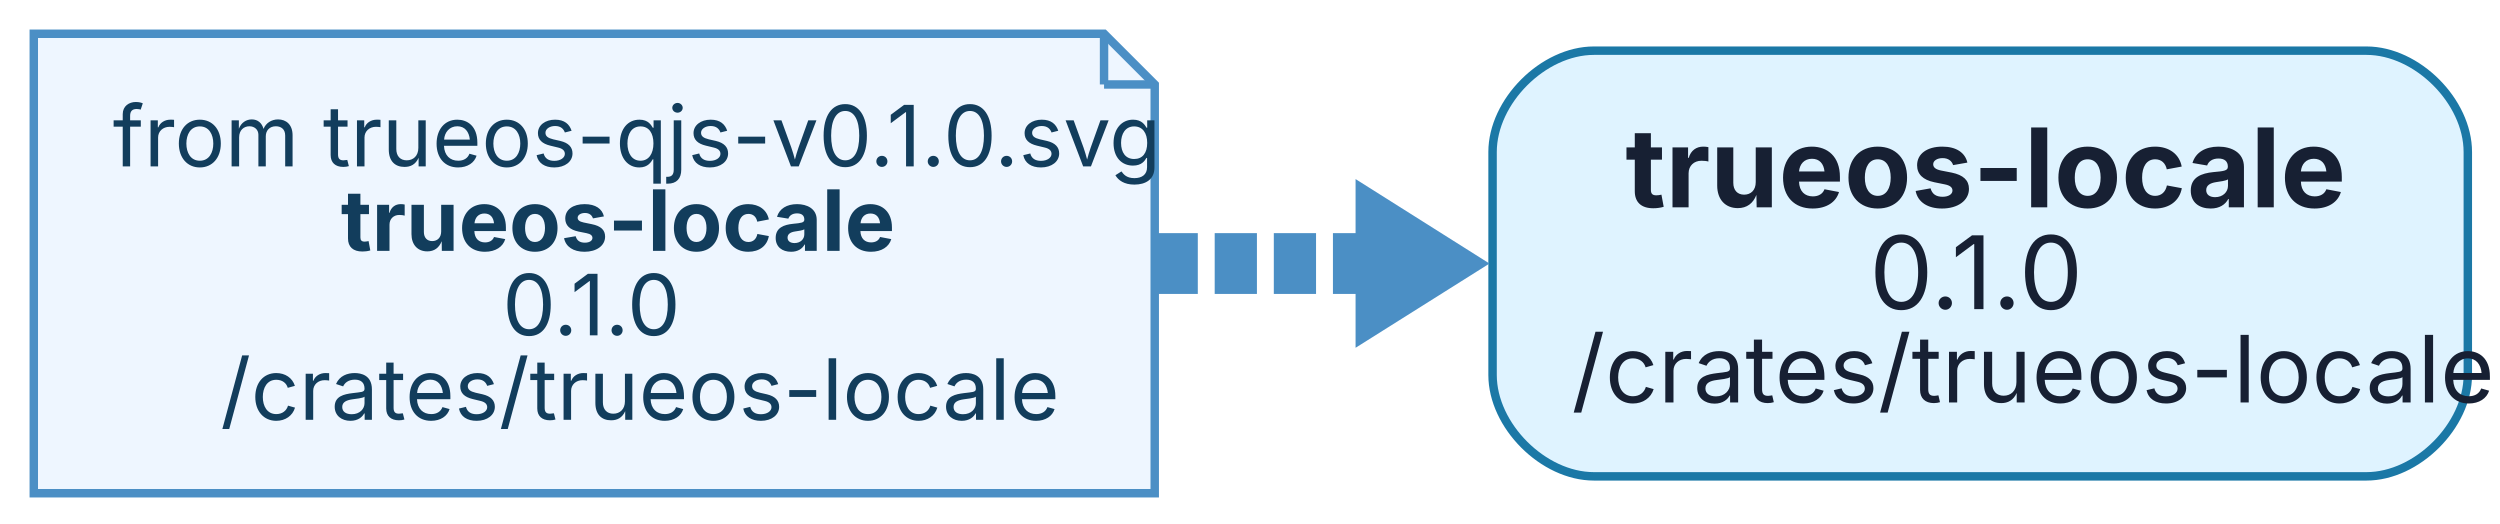
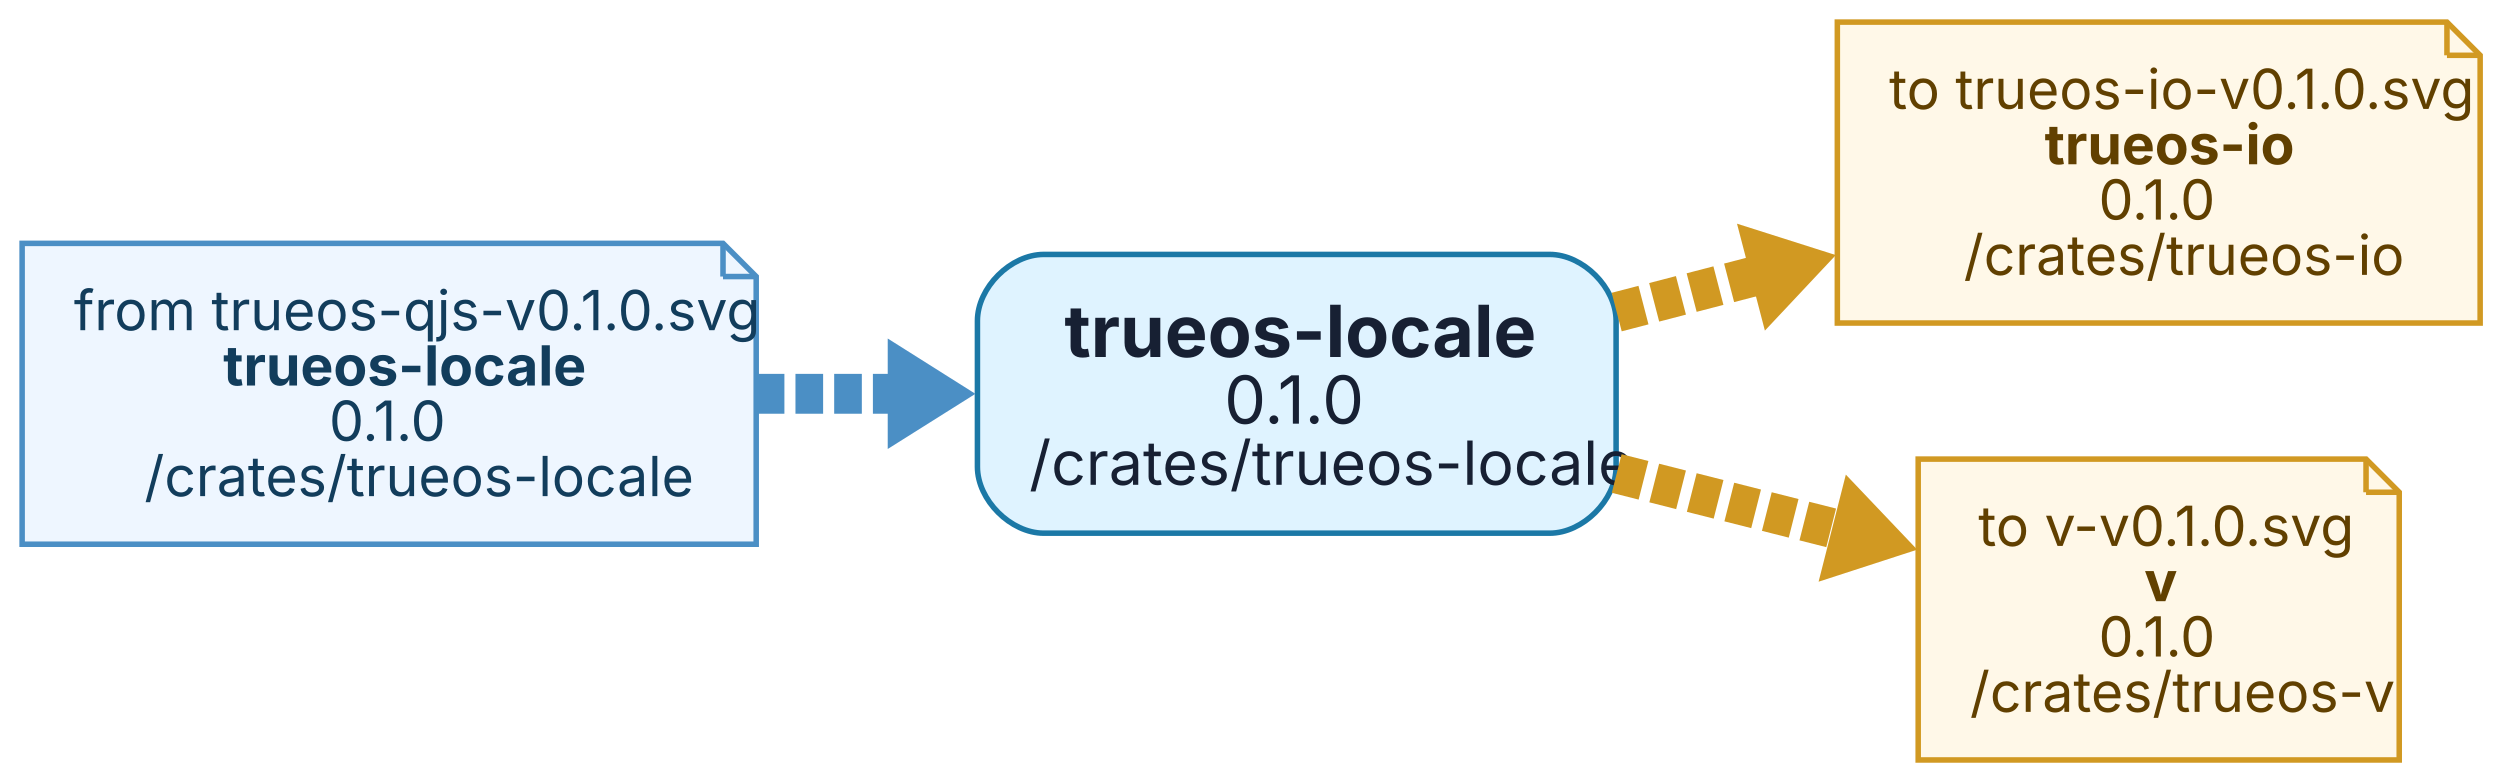
- <svg xmlns="http://www.w3.org/2000/svg" width="296pt" height="62pt" viewBox="0.00 0.00 296.00 62.00">
-   <g id="graph0" class="graph" transform="scale(1 1) rotate(0) translate(4 58.4)">
-     <polygon fill="white" stroke="none" points="-4,4 -4,-58.4 292.19,-58.4 292.19,4 -4,4" />
+ <svg xmlns="http://www.w3.org/2000/svg" width="452pt" height="141pt" viewBox="0.00 0.00 452.00 141.00">
+   <g id="graph0" class="graph" transform="scale(1 1) rotate(0) translate(4 137.4)">
+     <polygon fill="white" stroke="none" points="-4,4 -4,-137.4 448.41,-137.4 448.41,4 -4,4" />
    <g id="node1" class="node">
-       <path fill="#dff3ff" stroke="#1b78a6" d="M276.19,-52.4C276.19,-52.4 184.72,-52.4 184.72,-52.4 178.72,-52.4 172.72,-46.4 172.72,-40.4 172.72,-40.4 172.72,-14 172.72,-14 172.72,-8 178.72,-2 184.72,-2 184.72,-2 276.19,-2 276.19,-2 282.19,-2 288.19,-8 288.19,-14 288.19,-14 288.19,-40.4 288.19,-40.4 288.19,-46.4 282.19,-52.4 276.19,-52.4" />
-       <text xml:space="preserve" text-anchor="start" x="188.45" y="-33.85" font-family="Inter,Arial" font-weight="bold" font-size="13.00" fill="#172033">trueos-locale</text>
-       <text xml:space="preserve" text-anchor="start" x="217.33" y="-21.8" font-family="Inter,Arial" font-size="12.00" fill="#172033">0.1.0</text>
-       <text xml:space="preserve" text-anchor="start" x="182.08" y="-10.75" font-family="Inter,Arial" font-size="11.00" fill="#172033">/crates/trueos-locale</text>
+       <path fill="#dff3ff" stroke="#1b78a6" d="M276.19,-91.4C276.19,-91.4 184.72,-91.4 184.72,-91.4 178.72,-91.4 172.72,-85.4 172.72,-79.4 172.72,-79.4 172.72,-53 172.72,-53 172.72,-47 178.72,-41 184.72,-41 184.72,-41 276.19,-41 276.19,-41 282.19,-41 288.19,-47 288.19,-53 288.19,-53 288.19,-79.4 288.19,-79.4 288.19,-85.4 282.19,-91.4 276.19,-91.4" />
+       <text xml:space="preserve" text-anchor="start" x="188.45" y="-72.85" font-family="Inter,Arial" font-weight="bold" font-size="13.00" fill="#172033">trueos-locale</text>
+       <text xml:space="preserve" text-anchor="start" x="217.33" y="-60.8" font-family="Inter,Arial" font-size="12.00" fill="#172033">0.1.0</text>
+       <text xml:space="preserve" text-anchor="start" x="182.08" y="-49.75" font-family="Inter,Arial" font-size="11.00" fill="#172033">/crates/trueos-locale</text>
    </g>
    <g id="node2" class="node">
-       <polygon fill="#eef6ff" stroke="#4b8fc5" points="126.72,-54.4 0,-54.4 0,0 132.72,0 132.72,-48.4 126.72,-54.4" />
-       <polyline fill="none" stroke="#4b8fc5" points="126.72,-54.4 126.72,-48.4" />
-       <polyline fill="none" stroke="#4b8fc5" points="132.72,-48.4 126.72,-48.4" />
-       <text xml:space="preserve" text-anchor="start" x="9.36" y="-38.7" font-family="Inter,Arial" font-size="10.00" fill="#123d5c">from trueos-qjs-v0.1.0.svg</text>
-       <text xml:space="preserve" text-anchor="start" x="36.36" y="-28.7" font-family="Inter,Arial" font-weight="bold" font-size="10.00" fill="#123d5c">trueos-locale</text>
-       <text xml:space="preserve" text-anchor="start" x="55.49" y="-18.7" font-family="Inter,Arial" font-size="10.00" fill="#123d5c">0.1.0</text>
-       <text xml:space="preserve" text-anchor="start" x="22.11" y="-8.7" font-family="Inter,Arial" font-size="10.00" fill="#123d5c">/crates/trueos-locale</text>
+       <polygon fill="#fff8e8" stroke="#d19922" points="438.41,-133.4 328.19,-133.4 328.19,-79 444.41,-79 444.41,-127.4 438.41,-133.4" />
+       <polyline fill="none" stroke="#d19922" points="438.41,-133.4 438.41,-127.4" />
+       <polyline fill="none" stroke="#d19922" points="444.41,-127.4 438.41,-127.4" />
+       <text xml:space="preserve" text-anchor="start" x="337.55" y="-117.7" font-family="Inter,Arial" font-size="10.00" fill="#614000">to trueos-io-v0.1.0.svg</text>
+       <text xml:space="preserve" text-anchor="start" x="365.67" y="-107.7" font-family="Inter,Arial" font-weight="bold" font-size="10.00" fill="#614000">trueos-io</text>
+       <text xml:space="preserve" text-anchor="start" x="375.42" y="-97.7" font-family="Inter,Arial" font-size="10.00" fill="#614000">0.1.0</text>
+       <text xml:space="preserve" text-anchor="start" x="351.05" y="-87.7" font-family="Inter,Arial" font-size="10.00" fill="#614000">/crates/trueos-io</text>
    </g>
    <g id="edge1" class="edge">
-       <path fill="none" stroke="#4b8fc5" stroke-width="7.2" stroke-dasharray="5,2" d="M132.82,-27.2C141.82,-27.2 151.09,-27.2 160.16,-27.2" />
-       <polygon fill="#4b8fc5" stroke="#4b8fc5" stroke-width="7.2" points="160.1,-30.67 165.6,-27.2 160.1,-23.74 160.1,-30.67" />
+       <path fill="none" stroke="#d19922" stroke-width="7.2" stroke-dasharray="5,2" d="M288.3,-80.98C297.39,-83.34 306.88,-85.81 316.22,-88.24" />
+       <polygon fill="#d19922" stroke="#d19922" stroke-width="7.2" points="315.18,-91.55 321.38,-89.58 316.93,-84.84 315.18,-91.55" />
+     </g>
+     <g id="node3" class="node">
+       <polygon fill="#fff8e8" stroke="#d19922" points="423.78,-54.4 342.81,-54.4 342.81,0 429.78,0 429.78,-48.4 423.78,-54.4" />
+       <polyline fill="none" stroke="#d19922" points="423.78,-54.4 423.78,-48.4" />
+       <polyline fill="none" stroke="#d19922" points="429.78,-48.4 423.78,-48.4" />
+       <text xml:space="preserve" text-anchor="start" x="353.67" y="-38.7" font-family="Inter,Arial" font-size="10.00" fill="#614000">to v-v0.1.0.svg</text>
+       <text xml:space="preserve" text-anchor="start" x="383.67" y="-28.7" font-family="Inter,Arial" font-weight="bold" font-size="10.00" fill="#614000">v</text>
+       <text xml:space="preserve" text-anchor="start" x="375.42" y="-18.7" font-family="Inter,Arial" font-size="10.00" fill="#614000">0.1.0</text>
+       <text xml:space="preserve" text-anchor="start" x="352.17" y="-8.7" font-family="Inter,Arial" font-size="10.00" fill="#614000">/crates/trueos-v</text>
+     </g>
+     <g id="edge2" class="edge">
+       <path fill="none" stroke="#d19922" stroke-width="7.2" stroke-dasharray="5,2" d="M288.3,-51.79C302.21,-48.26 317.05,-44.5 330.84,-41.01" />
+       <polygon fill="#d19922" stroke="#d19922" stroke-width="7.2" points="331.61,-44.39 336.09,-39.68 329.9,-37.67 331.61,-44.39" />
+     </g>
+     <g id="node4" class="node">
+       <polygon fill="#eef6ff" stroke="#4b8fc5" points="126.72,-93.4 0,-93.4 0,-39 132.72,-39 132.72,-87.4 126.72,-93.4" />
+       <polyline fill="none" stroke="#4b8fc5" points="126.72,-93.4 126.72,-87.4" />
+       <polyline fill="none" stroke="#4b8fc5" points="132.72,-87.4 126.72,-87.4" />
+       <text xml:space="preserve" text-anchor="start" x="9.36" y="-77.7" font-family="Inter,Arial" font-size="10.00" fill="#123d5c">from trueos-qjs-v0.1.0.svg</text>
+       <text xml:space="preserve" text-anchor="start" x="36.36" y="-67.7" font-family="Inter,Arial" font-weight="bold" font-size="10.00" fill="#123d5c">trueos-locale</text>
+       <text xml:space="preserve" text-anchor="start" x="55.49" y="-57.7" font-family="Inter,Arial" font-size="10.00" fill="#123d5c">0.1.0</text>
+       <text xml:space="preserve" text-anchor="start" x="22.11" y="-47.7" font-family="Inter,Arial" font-size="10.00" fill="#123d5c">/crates/trueos-locale</text>
+     </g>
+     <g id="edge3" class="edge">
+       <path fill="none" stroke="#4b8fc5" stroke-width="7.2" stroke-dasharray="5,2" d="M132.82,-66.2C141.82,-66.2 151.09,-66.2 160.16,-66.2" />
+       <polygon fill="#4b8fc5" stroke="#4b8fc5" stroke-width="7.2" points="160.1,-69.67 165.6,-66.2 160.1,-62.74 160.1,-69.67" />
    </g>
  </g>
</svg>
